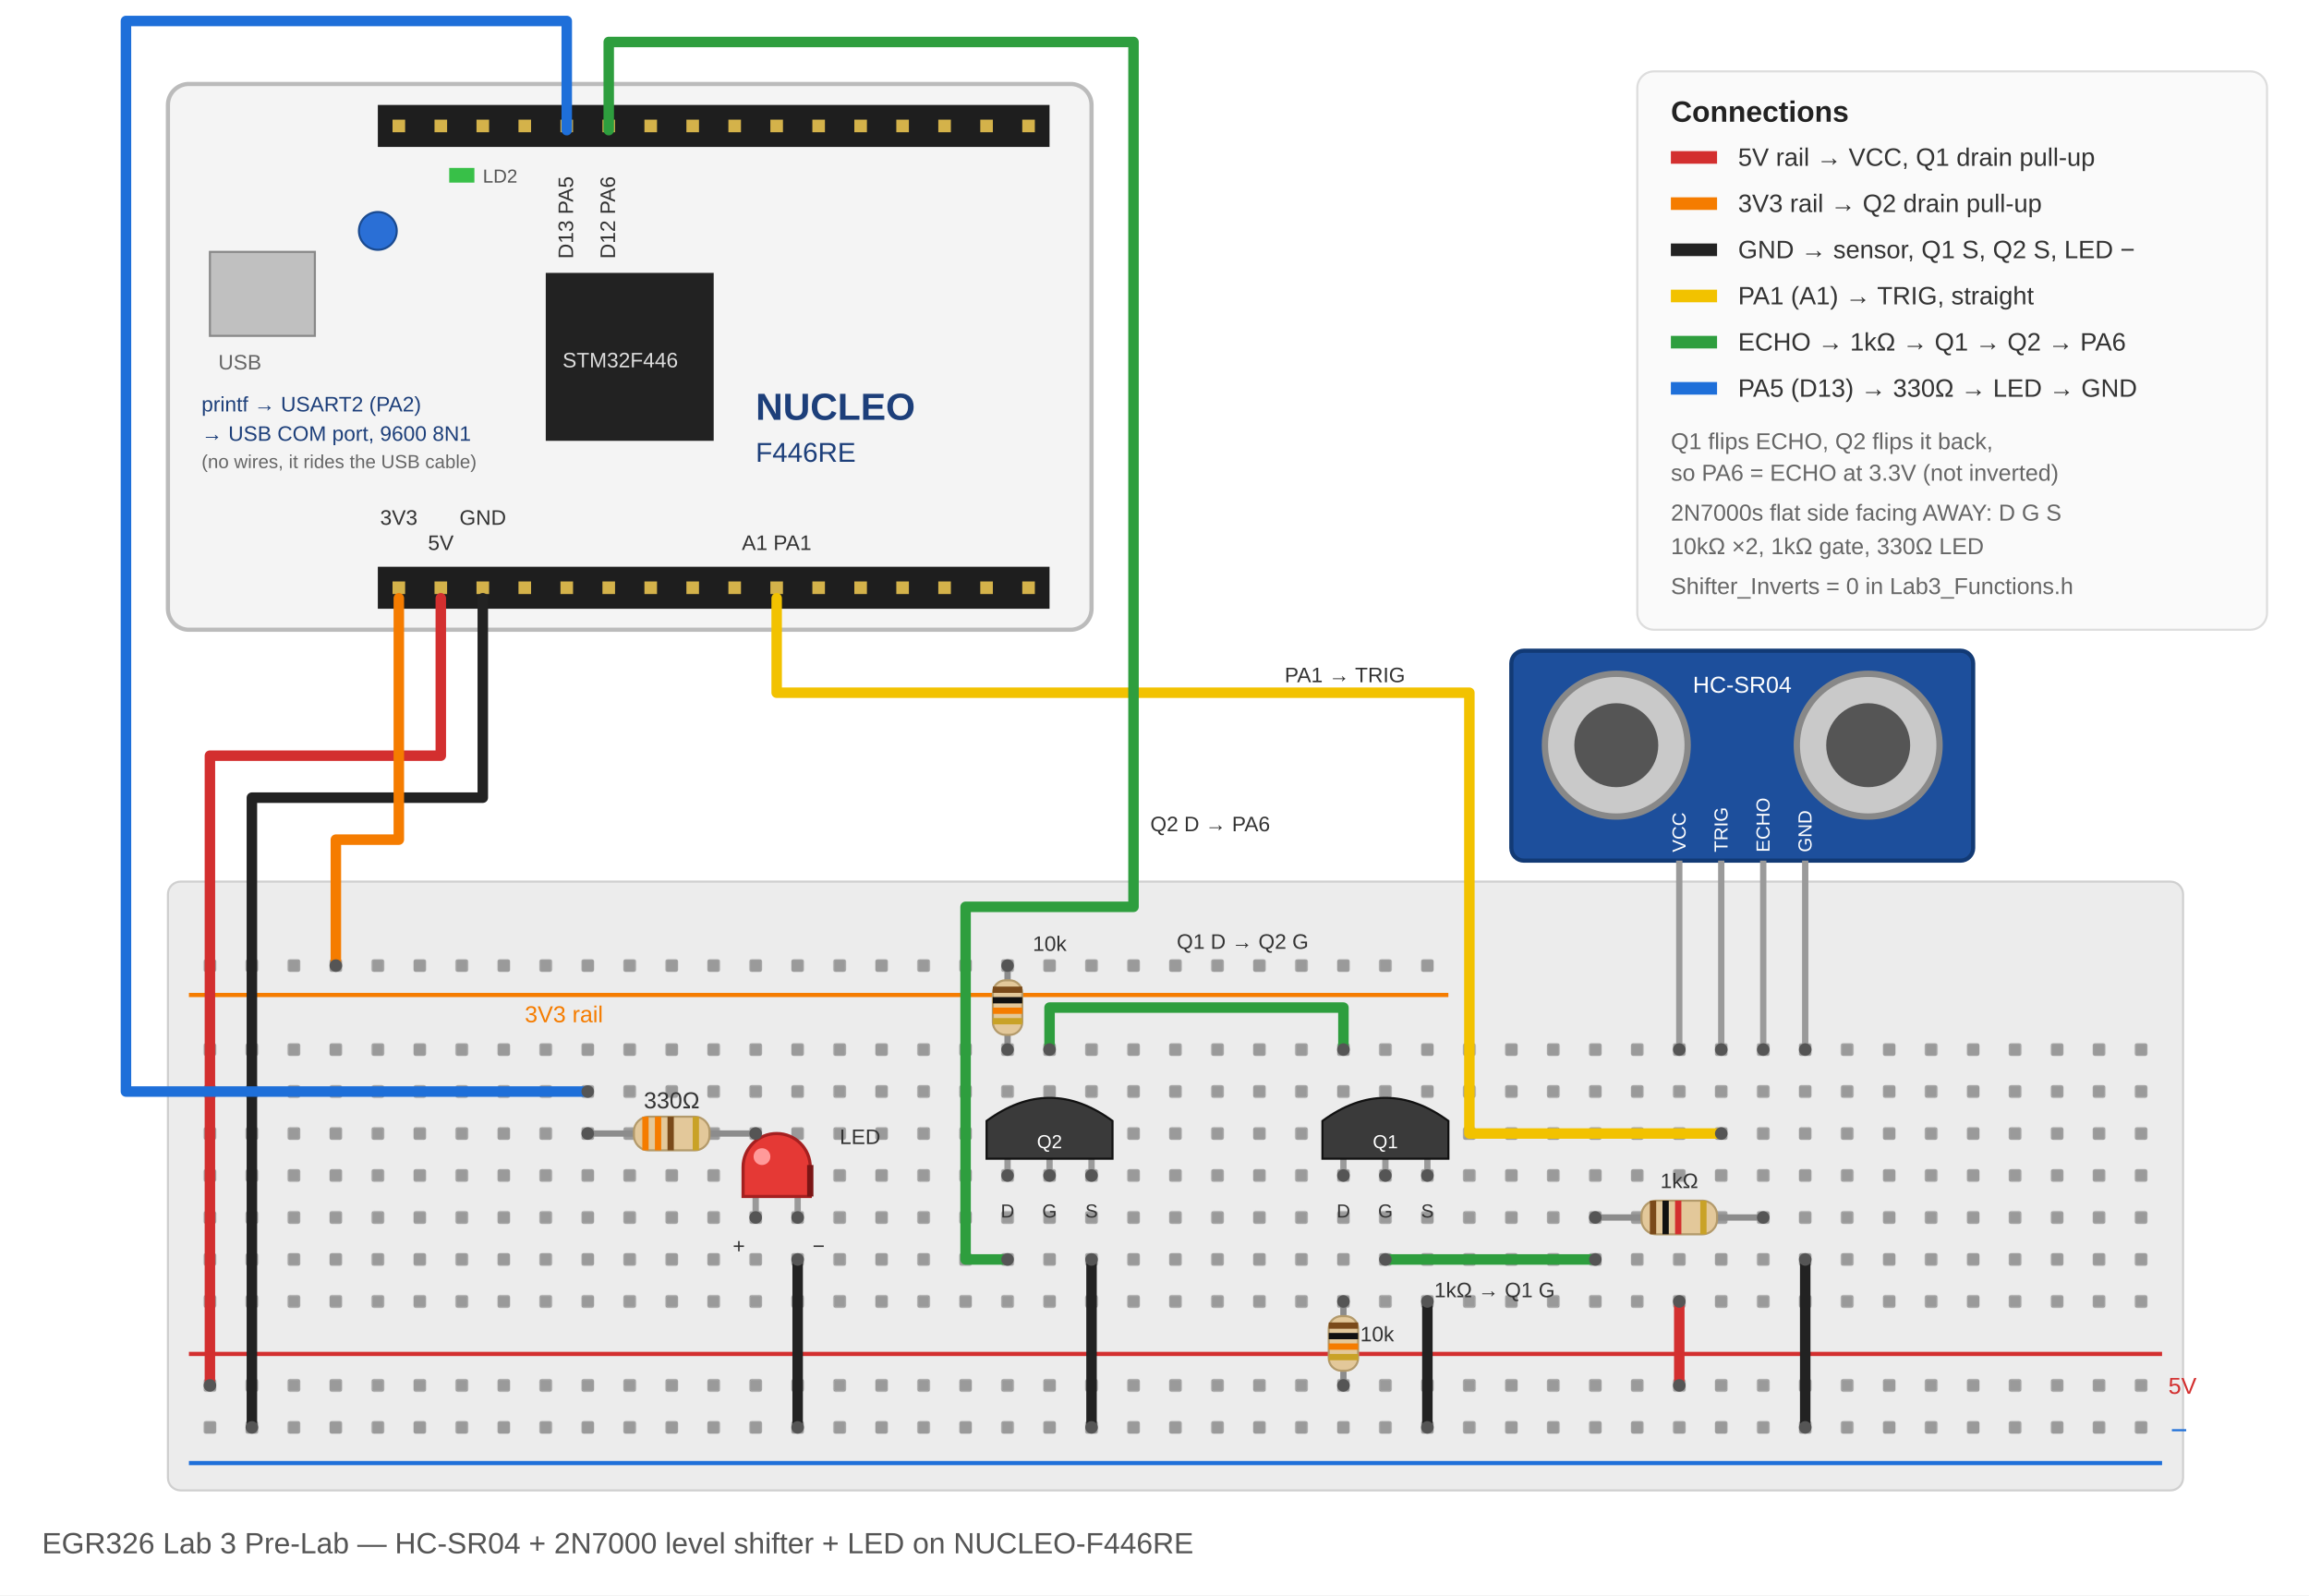
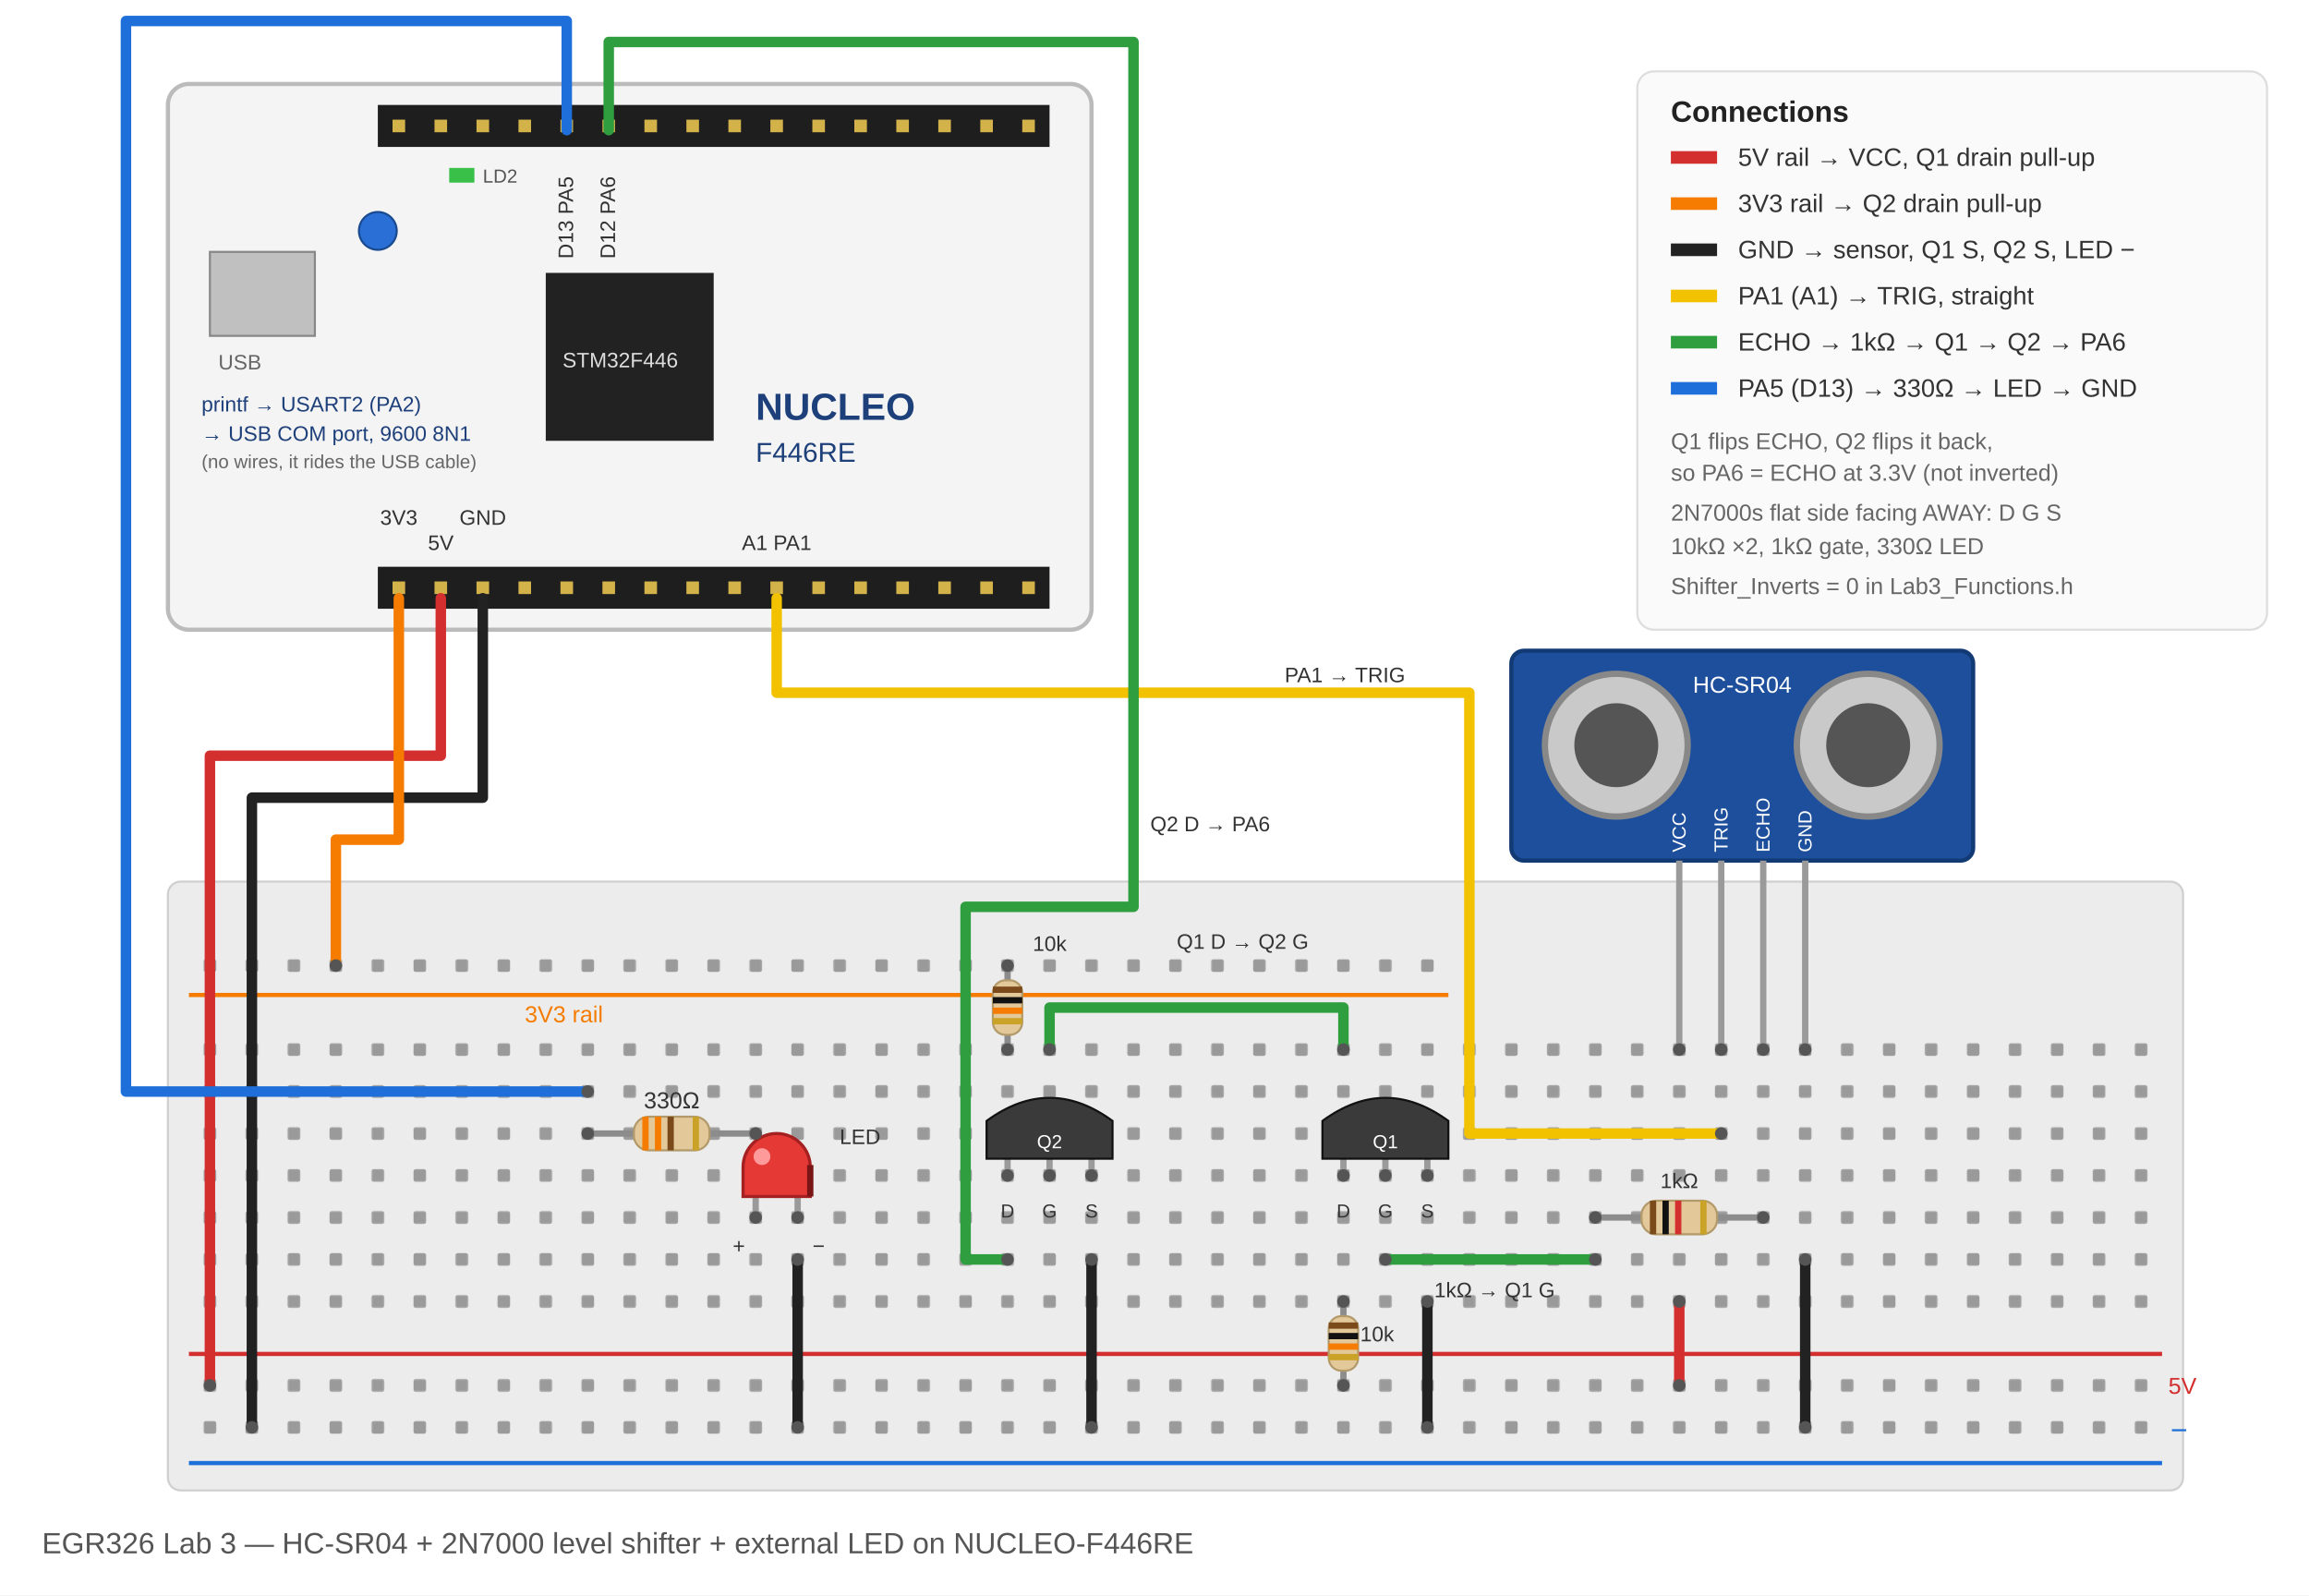
<svg xmlns="http://www.w3.org/2000/svg" viewBox="0 0 1100 760" width="1100" height="760" font-family="Arial, Helvetica, sans-serif">
  <defs>
    <pattern id="hole" x="-10" y="-10" width="20" height="20" patternUnits="userSpaceOnUse">
      <rect x="7" y="7" width="6" height="6" rx="1" fill="#9a9a9a" />
    </pattern>
    <g id="res">
      <line x1="0" y1="0" x2="80" y2="0" stroke="#8c8c8c" stroke-width="3" />
      <rect x="22" y="-8" width="36" height="16" rx="7" fill="#e3c89a" stroke="#b39a6b" />
    </g>
  </defs>
  <rect width="1100" height="760" fill="#ffffff" />
-   <text x="20" y="740" font-size="14" fill="#555">EGR326 Lab 3 Pre-Lab — HC-SR04 + 2N7000 level shifter + LED on NUCLEO-F446RE</text>
+   <text x="20" y="740" font-size="14" fill="#555">EGR326 Lab 3 — HC-SR04 + 2N7000 level shifter + external LED on NUCLEO-F446RE</text>
  <rect x="80" y="40" width="440" height="260" rx="10" fill="#f4f4f4" stroke="#bbb" stroke-width="2" />
  <rect x="100" y="120" width="50" height="40" fill="#c0c0c0" stroke="#888" />
  <text x="104" y="176" font-size="10" fill="#666">USB</text>
  <text x="96" y="196" font-size="10" fill="#1d3f7a">printf → USART2 (PA2)</text>
  <text x="96" y="210" font-size="10" fill="#1d3f7a">→ USB COM port, 9600 8N1</text>
  <text x="96" y="223" font-size="9" fill="#666">(no wires, it rides the USB cable)</text>
  <circle cx="180" cy="110" r="9" fill="#2a6fd6" stroke="#1a4a90" />
  <rect x="260" y="130" width="80" height="80" fill="#222" />
  <text x="268" y="175" font-size="10" fill="#ddd">STM32F446</text>
  <text x="360" y="200" font-size="18" font-weight="bold" fill="#1d3f7a">NUCLEO</text>
  <text x="360" y="220" font-size="13" fill="#1d3f7a">F446RE</text>
  <rect x="214" y="80" width="12" height="7" fill="#38c048" />
  <text x="230" y="87" font-size="9" fill="#555">LD2</text>
  <rect x="180" y="50" width="320" height="20" fill="#1e1e1e" />
  <rect x="180" y="270" width="320" height="20" fill="#1e1e1e" />
  <g fill="#d4b24a">
    <rect x="187" y="57" width="6" height="6" />
    <rect x="207" y="57" width="6" height="6" />
    <rect x="227" y="57" width="6" height="6" />
    <rect x="247" y="57" width="6" height="6" />
    <rect x="267" y="57" width="6" height="6" />
    <rect x="287" y="57" width="6" height="6" />
    <rect x="307" y="57" width="6" height="6" />
    <rect x="327" y="57" width="6" height="6" />
    <rect x="347" y="57" width="6" height="6" />
    <rect x="367" y="57" width="6" height="6" />
    <rect x="387" y="57" width="6" height="6" />
    <rect x="407" y="57" width="6" height="6" />
    <rect x="427" y="57" width="6" height="6" />
    <rect x="447" y="57" width="6" height="6" />
    <rect x="467" y="57" width="6" height="6" />
    <rect x="487" y="57" width="6" height="6" />
    <rect x="187" y="277" width="6" height="6" />
    <rect x="207" y="277" width="6" height="6" />
    <rect x="227" y="277" width="6" height="6" />
    <rect x="247" y="277" width="6" height="6" />
    <rect x="267" y="277" width="6" height="6" />
    <rect x="287" y="277" width="6" height="6" />
    <rect x="307" y="277" width="6" height="6" />
    <rect x="327" y="277" width="6" height="6" />
    <rect x="347" y="277" width="6" height="6" />
    <rect x="367" y="277" width="6" height="6" />
    <rect x="387" y="277" width="6" height="6" />
    <rect x="407" y="277" width="6" height="6" />
    <rect x="427" y="277" width="6" height="6" />
    <rect x="447" y="277" width="6" height="6" />
    <rect x="467" y="277" width="6" height="6" />
    <rect x="487" y="277" width="6" height="6" />
  </g>
  <g font-size="10" fill="#333" text-anchor="middle">
    <text x="270" y="84" transform="rotate(-90 270 84)" dy="3" text-anchor="end">D13 PA5</text>
    <text x="290" y="84" transform="rotate(-90 290 84)" dy="3" text-anchor="end">D12 PA6</text>
    <text x="210" y="262">5V</text>
    <text x="230" y="250">GND</text>
    <text x="370" y="262">A1 PA1</text>
    <text x="190" y="250">3V3</text>
  </g>
  <rect x="780" y="34" width="300" height="266" rx="8" fill="#fafafa" stroke="#ddd" />
  <text x="796" y="58" font-size="14" font-weight="bold" fill="#222">Connections</text>
  <g font-size="12" fill="#333">
    <rect x="796" y="72" width="22" height="6" fill="#d32f2f" />
    <text x="828" y="79">5V rail → VCC, Q1 drain pull-up</text>
    <rect x="796" y="94" width="22" height="6" fill="#f57c00" />
    <text x="828" y="101">3V3 rail → Q2 drain pull-up</text>
    <rect x="796" y="116" width="22" height="6" fill="#222" />
    <text x="828" y="123">GND → sensor, Q1 S, Q2 S, LED −</text>
    <rect x="796" y="138" width="22" height="6" fill="#f2c200" />
    <text x="828" y="145">PA1 (A1) → TRIG, straight</text>
    <rect x="796" y="160" width="22" height="6" fill="#2e9e3e" />
    <text x="828" y="167">ECHO → 1kΩ → Q1 → Q2 → PA6</text>
    <rect x="796" y="182" width="22" height="6" fill="#1e6fd9" />
    <text x="828" y="189">PA5 (D13) → 330Ω → LED → GND</text>
    <text x="796" y="214" fill="#666" font-size="11">Q1 flips ECHO, Q2 flips it back,</text>
    <text x="796" y="229" fill="#666" font-size="11">so PA6 = ECHO at 3.3V (not inverted)</text>
    <text x="796" y="248" fill="#666" font-size="11">2N7000s flat side facing AWAY: D G S</text>
    <text x="796" y="264" fill="#666" font-size="11">10kΩ ×2, 1kΩ gate, 330Ω LED</text>
    <text x="796" y="283" fill="#666" font-size="11">Shifter_Inverts = 0 in Lab3_Functions.h</text>
  </g>
  <rect x="80" y="420" width="960" height="290" rx="6" fill="#ececec" stroke="#cfcfcf" />
  <rect x="90" y="450" width="600" height="20" fill="url(#hole)" />
  <line x1="90" y1="474" x2="690" y2="474" stroke="#f57c00" stroke-width="2" />
  <text x="250" y="487" font-size="11" fill="#f57c00">3V3 rail</text>
  <rect x="90" y="490" width="940" height="140" fill="url(#hole)" />
  <line x1="90" y1="645" x2="1030" y2="645" stroke="#d32f2f" stroke-width="2" />
  <rect x="90" y="650" width="940" height="20" fill="url(#hole)" />
  <rect x="90" y="670" width="940" height="20" fill="url(#hole)" />
  <line x1="90" y1="697" x2="1030" y2="697" stroke="#1e6fd9" stroke-width="2" />
  <text x="1033" y="664" font-size="11" fill="#d32f2f">5V</text>
  <text x="1034" y="686" font-size="14" fill="#1e6fd9">−</text>
  <rect x="720" y="310" width="220" height="100" rx="6" fill="#1d4f9c" stroke="#123a75" stroke-width="2" />
  <circle cx="770" cy="355" r="34" fill="#c9c9c9" stroke="#888" stroke-width="3" />
  <circle cx="770" cy="355" r="20" fill="#555" />
  <circle cx="890" cy="355" r="34" fill="#c9c9c9" stroke="#888" stroke-width="3" />
  <circle cx="890" cy="355" r="20" fill="#555" />
  <text x="830" y="330" font-size="11" fill="#fff" text-anchor="middle">HC-SR04</text>
  <g font-size="9" fill="#fff" text-anchor="start">
    <text transform="translate(803,406) rotate(-90)">VCC</text>
    <text transform="translate(823,406) rotate(-90)">TRIG</text>
    <text transform="translate(843,406) rotate(-90)">ECHO</text>
    <text transform="translate(863,406) rotate(-90)">GND</text>
  </g>
  <g stroke="#9a9a9a" stroke-width="3">
    <line x1="800" y1="410" x2="800" y2="500" />
    <line x1="820" y1="410" x2="820" y2="500" />
    <line x1="840" y1="410" x2="840" y2="500" />
    <line x1="860" y1="410" x2="860" y2="500" />
  </g>
  <line x1="480" y1="552" x2="480" y2="560" stroke="#9a9a9a" stroke-width="3" />
  <circle cx="480" cy="560" r="3" fill="#555" />
  <line x1="500" y1="552" x2="500" y2="560" stroke="#9a9a9a" stroke-width="3" />
  <circle cx="500" cy="560" r="3" fill="#555" />
  <line x1="520" y1="552" x2="520" y2="560" stroke="#9a9a9a" stroke-width="3" />
  <circle cx="520" cy="560" r="3" fill="#555" />
  <path d="M470,552 L470,534 Q500,512 530,534 L530,552 Z" fill="#3a3a3a" stroke="#111" />
  <text x="500" y="547" font-size="9" fill="#fff" text-anchor="middle">Q2</text>
  <g font-size="9" fill="#333" text-anchor="middle">
    <text x="480" y="580">D</text>
    <text x="500" y="580">G</text>
    <text x="520" y="580">S</text>
  </g>
  <line x1="640" y1="552" x2="640" y2="560" stroke="#9a9a9a" stroke-width="3" />
  <circle cx="640" cy="560" r="3" fill="#555" />
  <line x1="660" y1="552" x2="660" y2="560" stroke="#9a9a9a" stroke-width="3" />
  <circle cx="660" cy="560" r="3" fill="#555" />
  <line x1="680" y1="552" x2="680" y2="560" stroke="#9a9a9a" stroke-width="3" />
  <circle cx="680" cy="560" r="3" fill="#555" />
  <path d="M630,552 L630,534 Q660,512 690,534 L690,552 Z" fill="#3a3a3a" stroke="#111" />
  <text x="660" y="547" font-size="9" fill="#fff" text-anchor="middle">Q1</text>
  <g font-size="9" fill="#333" text-anchor="middle">
    <text x="640" y="580">D</text>
    <text x="660" y="580">G</text>
    <text x="680" y="580">S</text>
  </g>
  <use href="#res" x="280" y="540" />
  <g transform="translate(302,540)">
    <rect x="4" y="-8" width="3" height="16" fill="#f57c00" />
    <rect x="10" y="-8" width="3" height="16" fill="#f57c00" />
    <rect x="16" y="-8" width="3" height="16" fill="#7a4a1a" />
    <rect x="28" y="-8" width="3" height="16" fill="#c9a227" />
  </g>
  <text x="320" y="528" font-size="11" fill="#333" text-anchor="middle">330Ω</text>
  <g stroke="#9a9a9a" stroke-width="3">
    <line x1="360" y1="566" x2="360" y2="580" />
    <line x1="380" y1="566" x2="380" y2="580" />
  </g>
  <path d="M354,570 L354,556 A16,16 0 0 1 386,556 L386,570 Z" fill="#e53935" stroke="#a52020" stroke-width="1.5" />
  <line x1="386" y1="555" x2="386" y2="570" stroke="#7a1515" stroke-width="3" />
  <circle cx="363" cy="551" r="4" fill="#ff9a9a" />
  <g font-size="10" fill="#333" text-anchor="middle">
    <text x="352" y="597">+</text>
    <text x="390" y="597">−</text>
  </g>
  <text x="400" y="545" font-size="10" fill="#333">LED</text>
  <use href="#res" x="760" y="580" />
  <g transform="translate(782,580)">
    <rect x="4" y="-8" width="3" height="16" fill="#7a4a1a" />
    <rect x="10" y="-8" width="3" height="16" fill="#111" />
    <rect x="16" y="-8" width="3" height="16" fill="#d32f2f" />
    <rect x="28" y="-8" width="3" height="16" fill="#c9a227" />
  </g>
  <g fill="none" stroke-width="5" stroke-linejoin="round" stroke-linecap="round">
    <polyline points="210,285 210,360 100,360 100,660" stroke="#d32f2f" />
    <polyline points="230,285 230,380 120,380 120,680" stroke="#222" />
    <polyline points="190,285 190,400 160,400 160,460" stroke="#f57c00" />
    <polyline points="800,620 800,660" stroke="#d32f2f" />
    <polyline points="860,600 860,680" stroke="#222" />
    <polyline points="680,620 680,680" stroke="#222" />
    <polyline points="520,600 520,680" stroke="#222" />
    <polyline points="370,285 370,330 700,330 700,540 820,540" stroke="#f2c200" />
    <polyline points="760,600 660,600" stroke="#2e9e3e" />
    <polyline points="380,600 380,680" stroke="#222" />
    <polyline points="640,500 640,480 500,480 500,500" stroke="#2e9e3e" />
    <polyline points="480,600 460,600 460,432 540,432 540,20 290,20 290,62" stroke="#2e9e3e" />
    <polyline points="270,62 270,10 60,10 60,520 280,520" stroke="#1e6fd9" />
  </g>
  <line x1="640" y1="620" x2="640" y2="660" stroke="#8c8c8c" stroke-width="3" />
  <rect x="633.0" y="627.0" width="14" height="26" rx="6" fill="#e3c89a" stroke="#b39a6b" />
  <rect x="633.0" y="630.0" width="14" height="3" fill="#7a4a1a" />
  <rect x="633.0" y="635.0" width="14" height="3" fill="#111" />
  <rect x="633.0" y="640.0" width="14" height="3" fill="#f57c00" />
  <rect x="633.0" y="645.0" width="14" height="3" fill="#c9a227" />
  <circle cx="640" cy="620" r="3" fill="#555" />
  <circle cx="640" cy="660" r="3" fill="#555" />
  <line x1="480" y1="460" x2="480" y2="500" stroke="#8c8c8c" stroke-width="3" />
  <rect x="473.0" y="467.0" width="14" height="26" rx="6" fill="#e3c89a" stroke="#b39a6b" />
  <rect x="473.0" y="470.0" width="14" height="3" fill="#7a4a1a" />
  <rect x="473.0" y="475.0" width="14" height="3" fill="#111" />
  <rect x="473.0" y="480.0" width="14" height="3" fill="#f57c00" />
  <rect x="473.0" y="485.0" width="14" height="3" fill="#c9a227" />
  <circle cx="480" cy="460" r="3" fill="#555" />
  <circle cx="480" cy="500" r="3" fill="#555" />
  <g font-size="10" fill="#333">
    <text x="648" y="639">10k</text>
    <text x="492" y="453">10k</text>
  </g>
  <g font-size="10" fill="#333">
    <text x="800" y="566" text-anchor="middle">1kΩ</text>
    <text x="712" y="618" text-anchor="middle">1kΩ → Q1 G</text>
    <text x="592" y="452" text-anchor="middle">Q1 D → Q2 G</text>
    <text x="548" y="396">Q2 D → PA6</text>
    <text x="612" y="325">PA1 → TRIG</text>
  </g>
  <g fill="#555">
    <circle cx="100" cy="660" r="3" />
    <circle cx="120" cy="680" r="3" />
    <circle cx="160" cy="460" r="3" />
    <circle cx="800" cy="620" r="3" />
    <circle cx="800" cy="660" r="3" />
    <circle cx="860" cy="600" r="3" />
    <circle cx="860" cy="680" r="3" />
    <circle cx="680" cy="620" r="3" />
    <circle cx="680" cy="680" r="3" />
    <circle cx="520" cy="600" r="3" />
    <circle cx="520" cy="680" r="3" />
    <circle cx="820" cy="540" r="3" />
    <circle cx="840" cy="580" r="3" />
    <circle cx="760" cy="580" r="3" />
    <circle cx="760" cy="600" r="3" />
    <circle cx="280" cy="520" r="3" />
    <circle cx="280" cy="540" r="3" />
    <circle cx="360" cy="540" r="3" />
    <circle cx="360" cy="580" r="3" />
    <circle cx="380" cy="580" r="3" />
    <circle cx="380" cy="600" r="3" />
    <circle cx="380" cy="680" r="3" />
    <circle cx="660" cy="600" r="3" />
    <circle cx="640" cy="500" r="3" />
    <circle cx="500" cy="500" r="3" />
    <circle cx="480" cy="600" r="3" />
    <circle cx="800" cy="500" r="3" />
    <circle cx="820" cy="500" r="3" />
    <circle cx="840" cy="500" r="3" />
    <circle cx="860" cy="500" r="3" />
  </g>
</svg>
